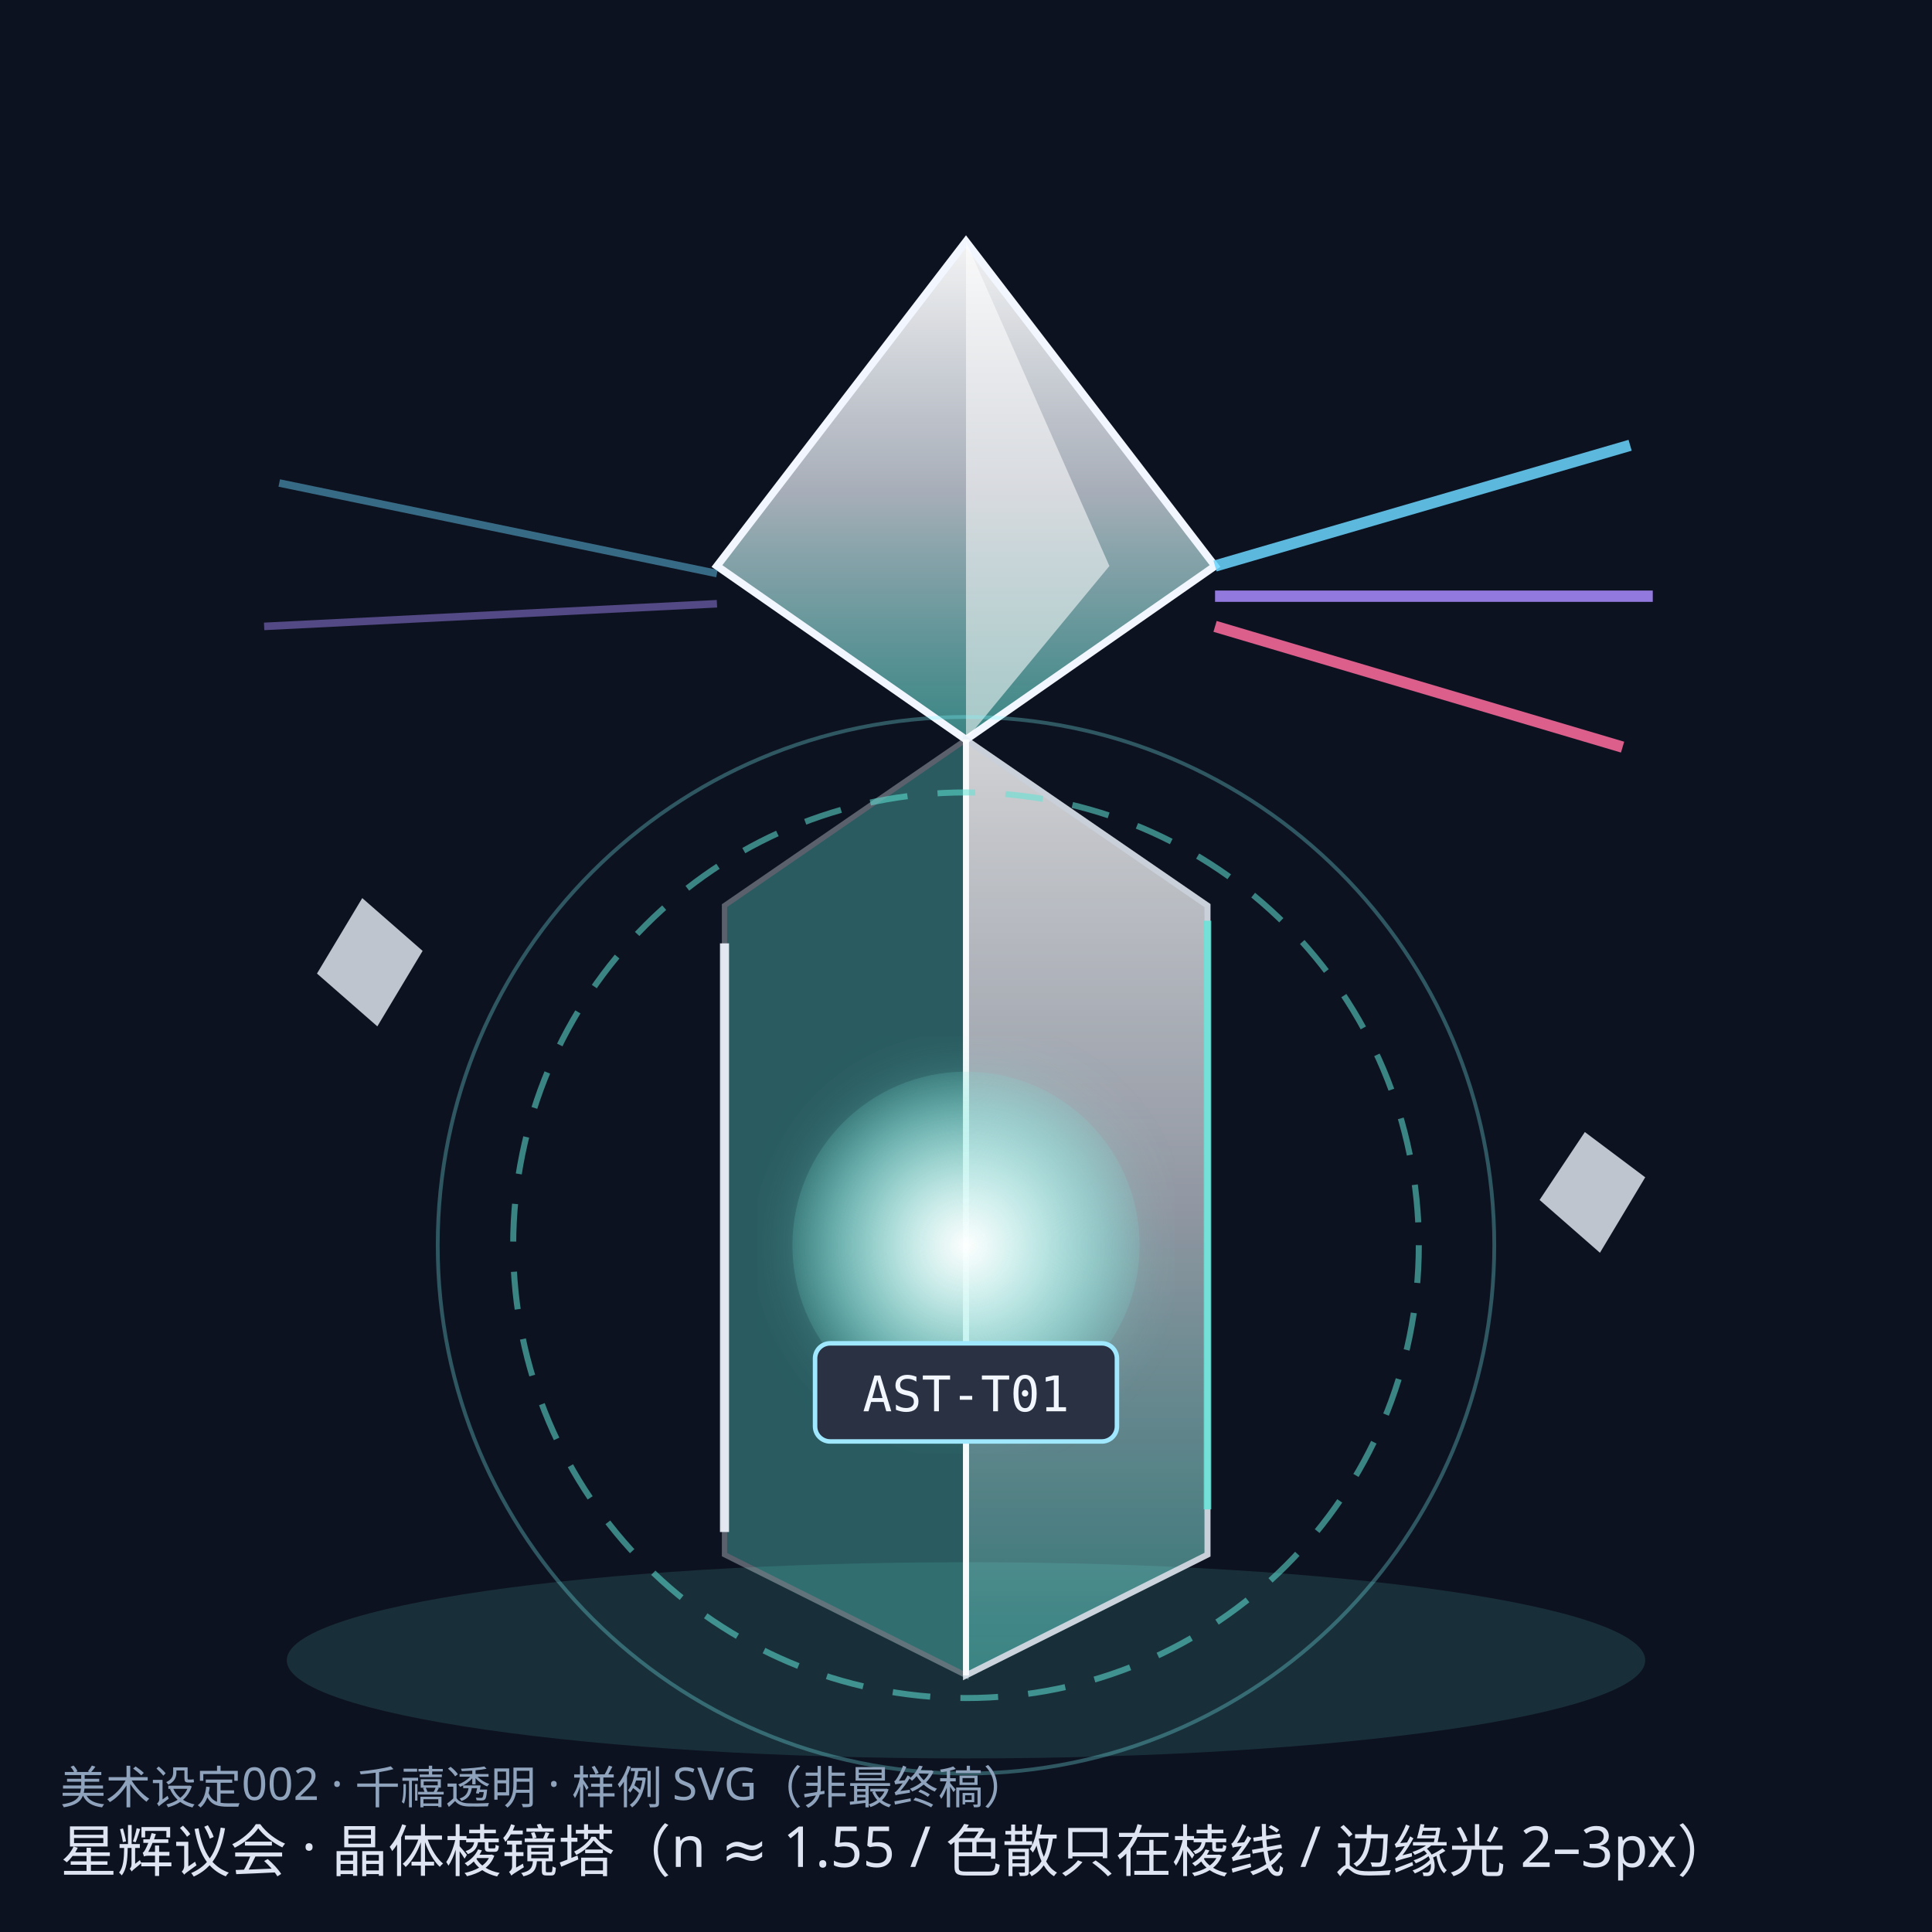
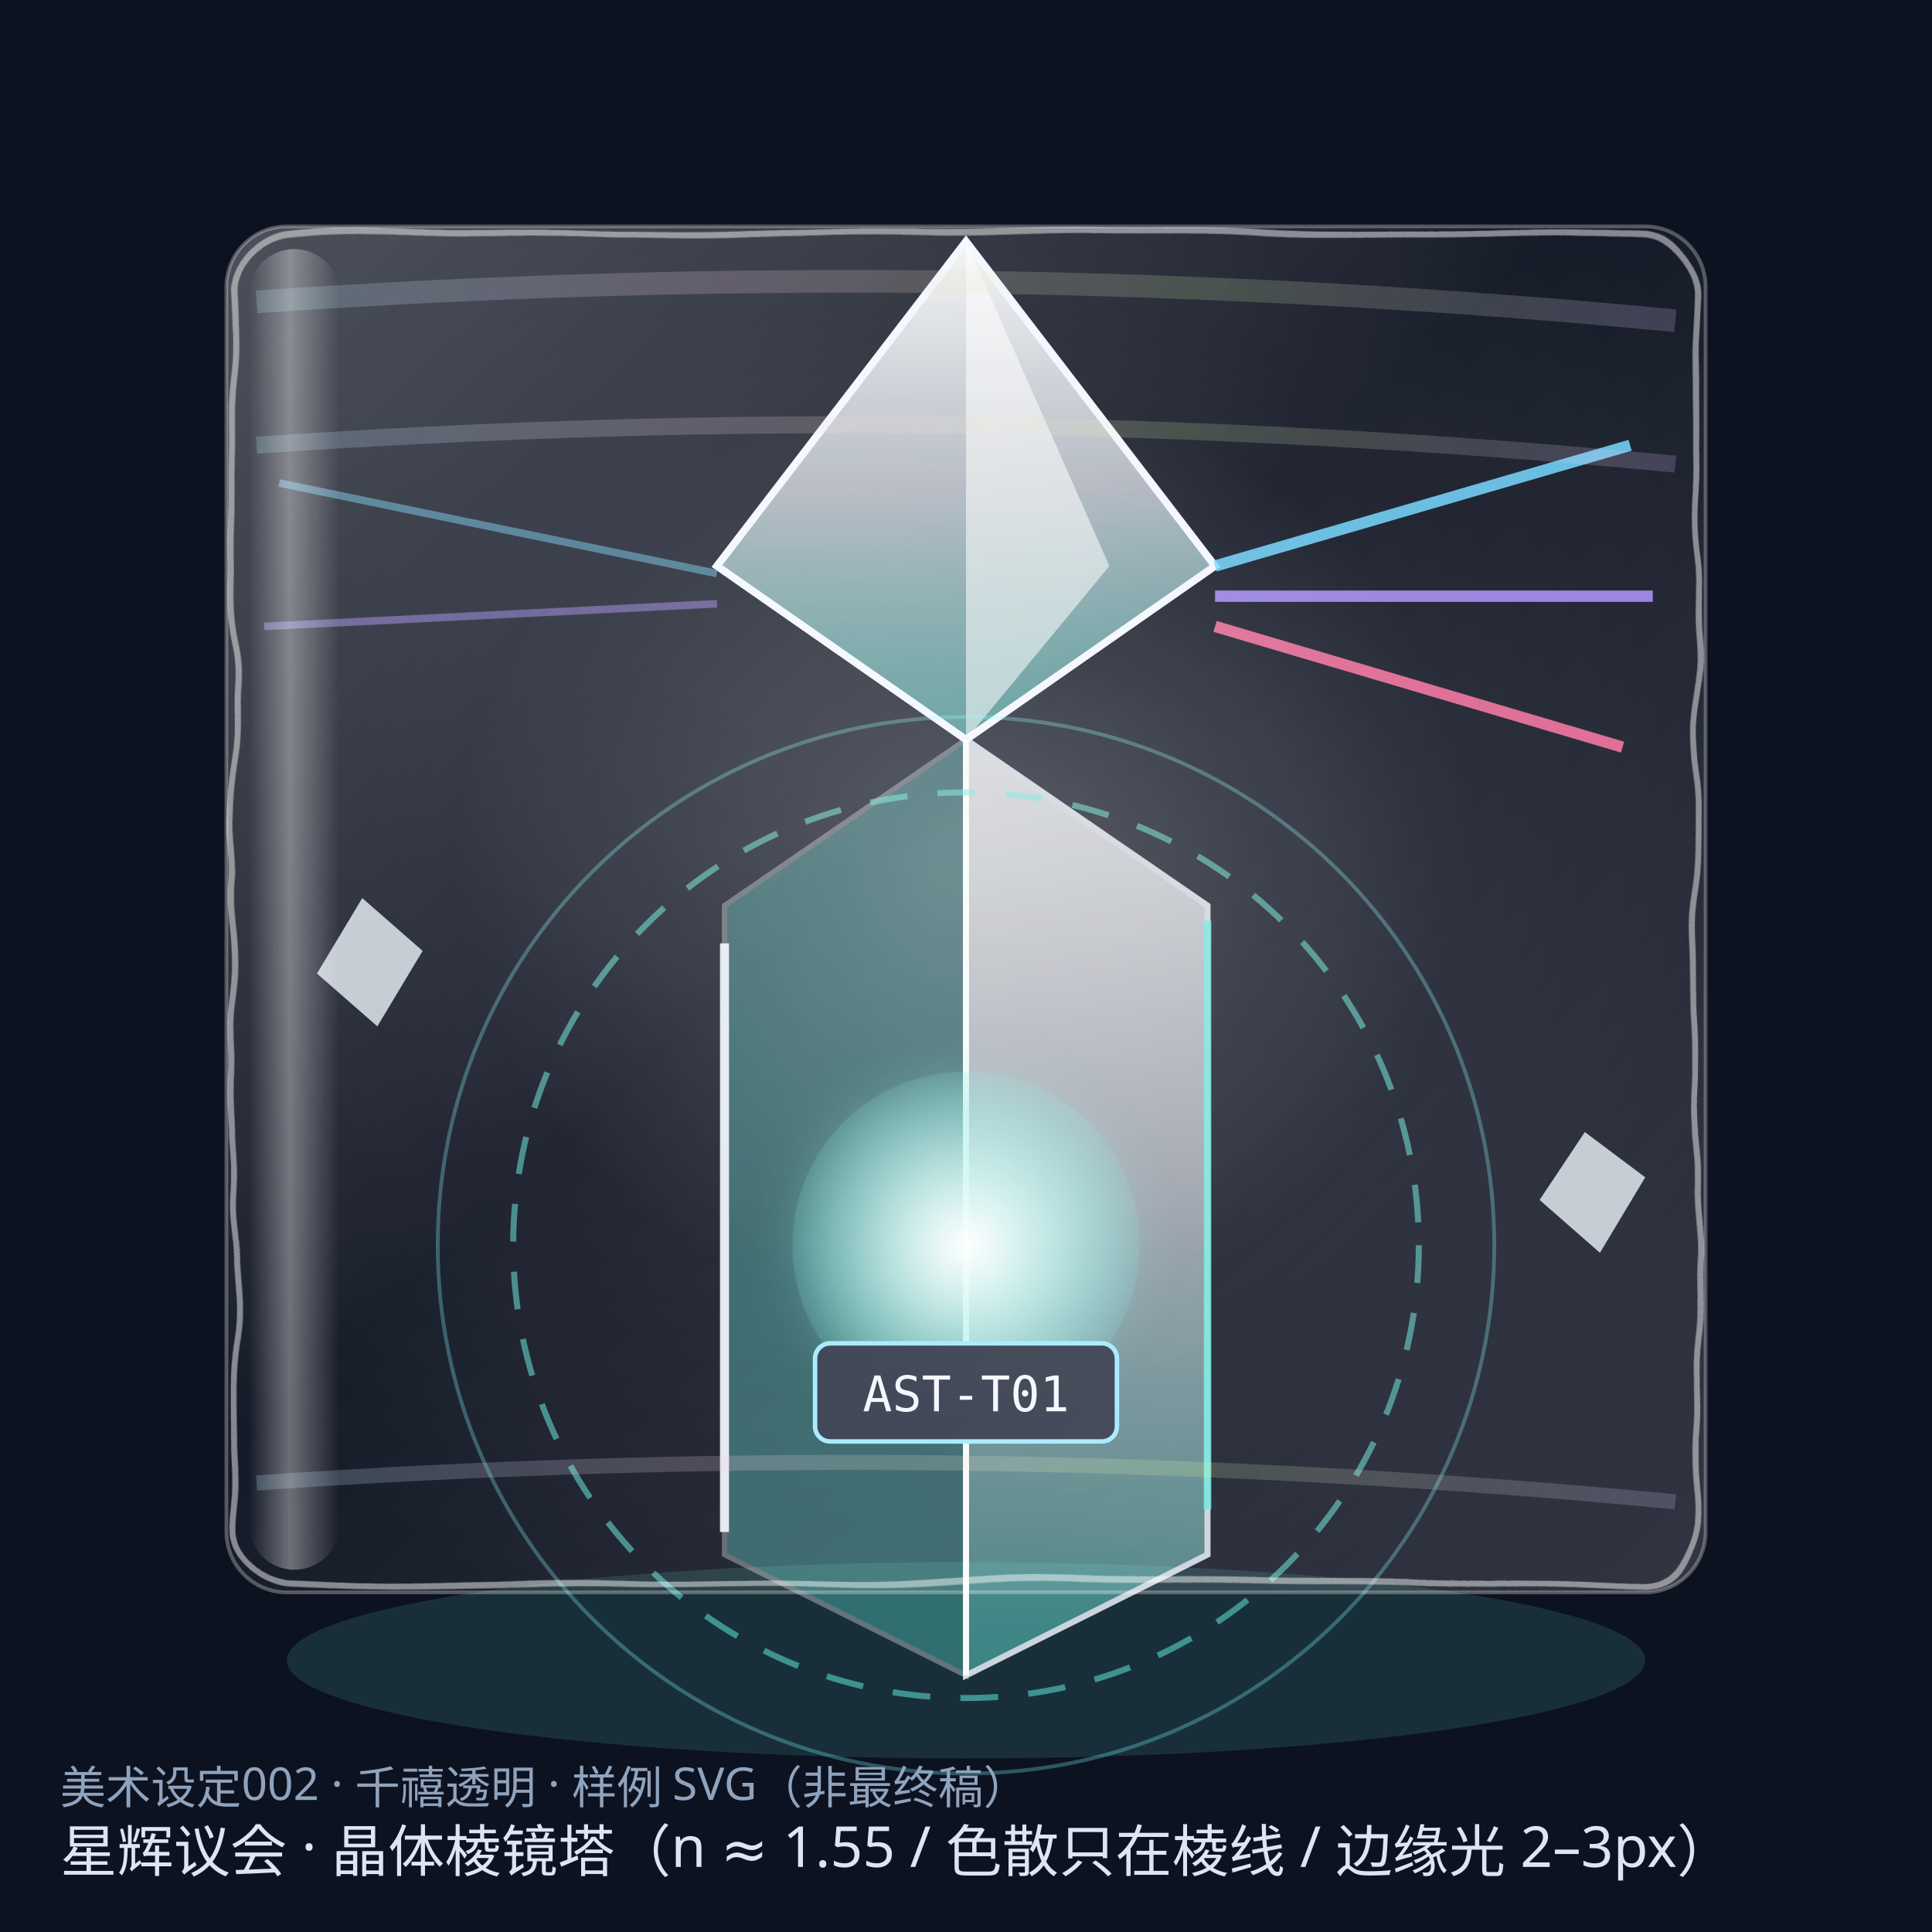
<svg xmlns="http://www.w3.org/2000/svg" viewBox="0 0 512 512" width="512" height="512" role="img" aria-label="星辉议会 · 晶体棱镜塔（n ≈ 1.55 / 色散只在棱线 / 边缘光 2–3px）">
+   <defs>
+     <linearGradient id="foil" x1="0" y1="0" x2="1" y2="1">
+       <stop offset="0" stop-color="#5FF3E0" />
+       <stop offset=".35" stop-color="#4FD8FF" />
+       <stop offset=".65" stop-color="#B26BFF" />
+       <stop offset="1" stop-color="#FFD86B" />
+     </linearGradient>
+     <linearGradient id="spec" x1="0" y1="0" x2="1" y2="0">
+       <stop offset="0" stop-color="#FFFFFF" stop-opacity="0" />
+       <stop offset=".45" stop-color="#FFFFFF" stop-opacity=".85" />
+       <stop offset="1" stop-color="#FFFFFF" stop-opacity="0" />
+     </linearGradient>
+     <linearGradient id="sheen" x1="0" y1="0" x2="1" y2="1">
+       <stop offset="0" stop-color="#FFFFFF" stop-opacity=".28" />
+       <stop offset=".45" stop-color="#FFFFFF" stop-opacity=".04" />
+       <stop offset="1" stop-color="#FFFFFF" stop-opacity=".16" />
+     </linearGradient>
+     <linearGradient id="iri" x1="0" y1="0" x2="1" y2="0">
+       <stop offset="0" stop-color="#B6E8FF" stop-opacity=".55" />
+       <stop offset=".33" stop-color="#FFD3EE" stop-opacity=".5" />
+       <stop offset=".66" stop-color="#DDF7A8" stop-opacity=".45" />
+       <stop offset="1" stop-color="#DCC9FF" stop-opacity=".5" />
+     </linearGradient>
+     <radialGradient id="inner" cx="50%" cy="46%" r="62%">
+       <stop offset="0" stop-color="#FFFFFF" stop-opacity=".38" />
+       <stop offset=".55" stop-color="#FFFFFF" stop-opacity=".07" />
+       <stop offset="1" stop-color="#FFFFFF" stop-opacity="0" />
+     </radialGradient>
+     <pattern id="dust" width="6" height="6" patternUnits="userSpaceOnUse">
+       <rect width="6" height="6" fill="none" />
+       <circle cx="1.5" cy="2" r=".6" fill="#FFFFFF" opacity=".16" />
+       <circle cx="4.5" cy="4.5" r=".5" fill="#FFFFFF" opacity=".1" />
+     </pattern>
+     <pattern id="scan" width="4" height="4" patternUnits="userSpaceOnUse">
+       <rect width="4" height="1" fill="#000000" opacity=".12" />
+     </pattern>
+     <filter id="bloom" x="-30%" y="-30%" width="160%" height="160%">
+       <feGaussianBlur stdDeviation="6" result="b" />
+       <feMerge>
+         <feMergeNode in="b" />
+         <feMergeNode in="SourceGraphic" />
+       </feMerge>
+     </filter>
+     <filter id="refract" x="-10%" y="-10%" width="120%" height="120%">
+       <feTurbulence type="fractalNoise" baseFrequency="0.012 0.03" numOctaves="2" seed="7" result="n" />
+       <feDisplacementMap in="SourceGraphic" in2="n" scale="6" xChannelSelector="R" yChannelSelector="G" />
+     </filter>
+   </defs>
  <defs>
    <linearGradient id="foil" x1="0" y1="0" x2="1" y2="1">
      <stop offset="0" stop-color="#5FF3E0" />
      <stop offset=".35" stop-color="#4FD8FF" />
      <stop offset=".65" stop-color="#B26BFF" />
      <stop offset="1" stop-color="#FFD86B" />
    </linearGradient>
    <linearGradient id="candy" x1="0" y1="0" x2="0" y2="1">
      <stop offset="0" stop-color="#FFF3C4" stop-opacity=".95" />
      <stop offset=".5" stop-color="#FFD23F" stop-opacity=".8" />
      <stop offset="1" stop-color="#FF9A3C" stop-opacity=".75" />
    </linearGradient>
    <linearGradient id="jelly" x1="0" y1="0" x2="1" y2="1">
      <stop offset="0" stop-color="#BCE8C4" stop-opacity=".85" />
      <stop offset=".4" stop-color="#7FD08A" stop-opacity=".7" />
      <stop offset=".75" stop-color="#5BF0C0" stop-opacity=".6" />
      <stop offset="1" stop-color="#6BE8FF" stop-opacity=".55" />
    </linearGradient>
    <linearGradient id="crystal" x1="0" y1="0" x2="0" y2="1">
      <stop offset="0" stop-color="#FFFFFF" stop-opacity=".95" />
      <stop offset=".5" stop-color="#EAF1FA" stop-opacity=".7" />
      <stop offset="1" stop-color="#5FE3D6" stop-opacity=".55" />
    </linearGradient>
    <linearGradient id="acrylic" x1="0" y1="0" x2="1" y2="1">
      <stop offset="0" stop-color="#F2F7FA" stop-opacity=".55" />
      <stop offset=".45" stop-color="#AFD3E8" stop-opacity=".3" />
      <stop offset="1" stop-color="#3E5A73" stop-opacity=".45" />
    </linearGradient>
    <radialGradient id="coreA" cx="50%" cy="50%" r="60%">
      <stop offset="0" stop-color="#9FE0FF" stop-opacity=".95" />
      <stop offset="1" stop-color="#4FA8D8" stop-opacity="0" />
    </radialGradient>
    <radialGradient id="coreT" cx="50%" cy="50%" r="60%">
      <stop offset="0" stop-color="#D6FF6B" stop-opacity=".9" />
      <stop offset="1" stop-color="#5BF0C0" stop-opacity="0" />
    </radialGradient>
    <radialGradient id="coreF" cx="50%" cy="50%" r="60%">
      <stop offset="0" stop-color="#FFFFFF" stop-opacity=".95" />
      <stop offset="1" stop-color="#5FE3D6" stop-opacity="0" />
    </radialGradient>
    <linearGradient id="spec" x1="0" y1="0" x2="1" y2="0">
      <stop offset="0" stop-color="#FFFFFF" stop-opacity="0" />
      <stop offset=".45" stop-color="#FFFFFF" stop-opacity=".85" />
      <stop offset="1" stop-color="#FFFFFF" stop-opacity="0" />
    </linearGradient>
    <filter id="bloom">
      <feGaussianBlur stdDeviation="7" result="b" />
      <feMerge>
        <feMergeNode in="b" />
        <feMergeNode in="SourceGraphic" />
      </feMerge>
    </filter>
    <g id="spark">
      <path d="M0 -9 L2.2 -2.2 L9 0 L2.2 2.2 L0 9 L-2.2 2.2 L-9 0 L-2.2 -2.2 Z" fill="#FFFFFF" opacity=".9" />
    </g>
  </defs>
  <rect width="512" height="512" fill="#0a0f1c" />
  <g>
    <rect width="512" height="512" fill="#0d1220" />
    <ellipse cx="256" cy="440" rx="180" ry="26" fill="#5FE3D6" opacity=".14" />
    <polygon points="256,64 322,150 256,196 190,150" fill="url(#crystal)" stroke="#F2F6FF" stroke-width="2" />
    <polygon points="256,64 294,150 256,196" fill="#FFFFFF" opacity=".55" />
    <polygon points="256,196 320,240 320,412 256,444" fill="url(#crystal)" opacity=".85" stroke="#EAF1FA" stroke-width="1.6" />
    <polygon points="256,196 192,240 192,412 256,444" fill="#5FE3D6" opacity=".35" stroke="#EAF1FA" stroke-width="1.4" />
    <line x1="256" y1="196" x2="256" y2="444" stroke="#FFFFFF" stroke-width="1.6" opacity=".85" />
    <g opacity=".85">
      <path d="M322 150 L432 118" stroke="#6BD5FF" stroke-width="3" />
      <path d="M322 158 L438 158" stroke="#A98BFF" stroke-width="3" />
      <path d="M322 166 L430 198" stroke="#FF6B9D" stroke-width="3" />
    </g>
    <g opacity=".45">
      <path d="M190 152 L74 128" stroke="#6BD5FF" stroke-width="2" />
      <path d="M190 160 L70 166" stroke="#A98BFF" stroke-width="2" />
    </g>
    <circle cx="256" cy="330" r="120" fill="none" stroke="#5FE3D6" stroke-width="1.6" opacity=".55" stroke-dasharray="10 8" />
    <circle cx="256" cy="330" r="140" fill="none" stroke="#7CF9FF" stroke-width="1" opacity=".3" />
    <circle cx="256" cy="330" r="46" fill="url(#coreF)" filter="url(#bloom)" />
    <rect x="216" y="356" width="80" height="26" rx="4" fill="#2A3142" stroke="#9FE8FF" stroke-width="1.2" />
    <text x="256" y="374" text-anchor="middle" font-family="monospace" font-size="13" fill="#F2F6FF">AST-T01</text>
    <path d="M192 250 V406" stroke="#F2F6FF" stroke-width="2.4" opacity=".9" />
    <path d="M320 244 V400" stroke="#5FE3D6" stroke-width="2" opacity=".8" />
    <g fill="#EAF1FA" opacity=".8">
      <polygon points="96,238 112,252 100,272 84,258" />
      <polygon points="420,300 436,312 424,332 408,318" />
    </g>
  </g>
  <text x="16" y="496" font-family="PingFang SC, Noto Sans SC, sans-serif" font-size="15" fill="#e8eefb" opacity=".95">星辉议会 · 晶体棱镜塔（n ≈ 1.55 / 色散只在棱线 / 边缘光 2–3px）</text>
+   <g opacity=".95">
+     <rect x="60" y="60" width="392" height="362" rx="16" fill="url(#sheen)" />
+     <g opacity=".42">
+       <path d="M68 80 Q 256 67 444 85" fill="none" stroke="url(#iri)" stroke-width="6" />
+       <path d="M68 118 Q 256 105 444 123" fill="none" stroke="url(#iri)" stroke-width="4.5" />
+       <path d="M68 393 Q 256 380 444 398" fill="none" stroke="url(#iri)" stroke-width="4" />
+     </g>
+     <rect x="60" y="60" width="392" height="362" rx="16" fill="url(#inner)" opacity=".8" />
+     <g opacity=".5" filter="url(#refract)">
+       <rect x="62" y="62" width="388" height="358" rx="15" fill="none" stroke="#FFFFFF" stroke-width="1.6" />
+     </g>
+     <rect x="66" y="66" width="24" height="350" rx="12" fill="url(#spec)" opacity=".45" />
+     <rect x="60" y="60" width="392" height="362" rx="16" fill="none" stroke="#FFFFFF" stroke-width="1" opacity=".3" />
+   </g>
  <text x="16" y="478" font-family="PingFang SC, Noto Sans SC, sans-serif" font-size="12" fill="#8fa3bd">美术设定002 · 千禧透明 · 样例 SVG（非最终稿）</text>
</svg>
